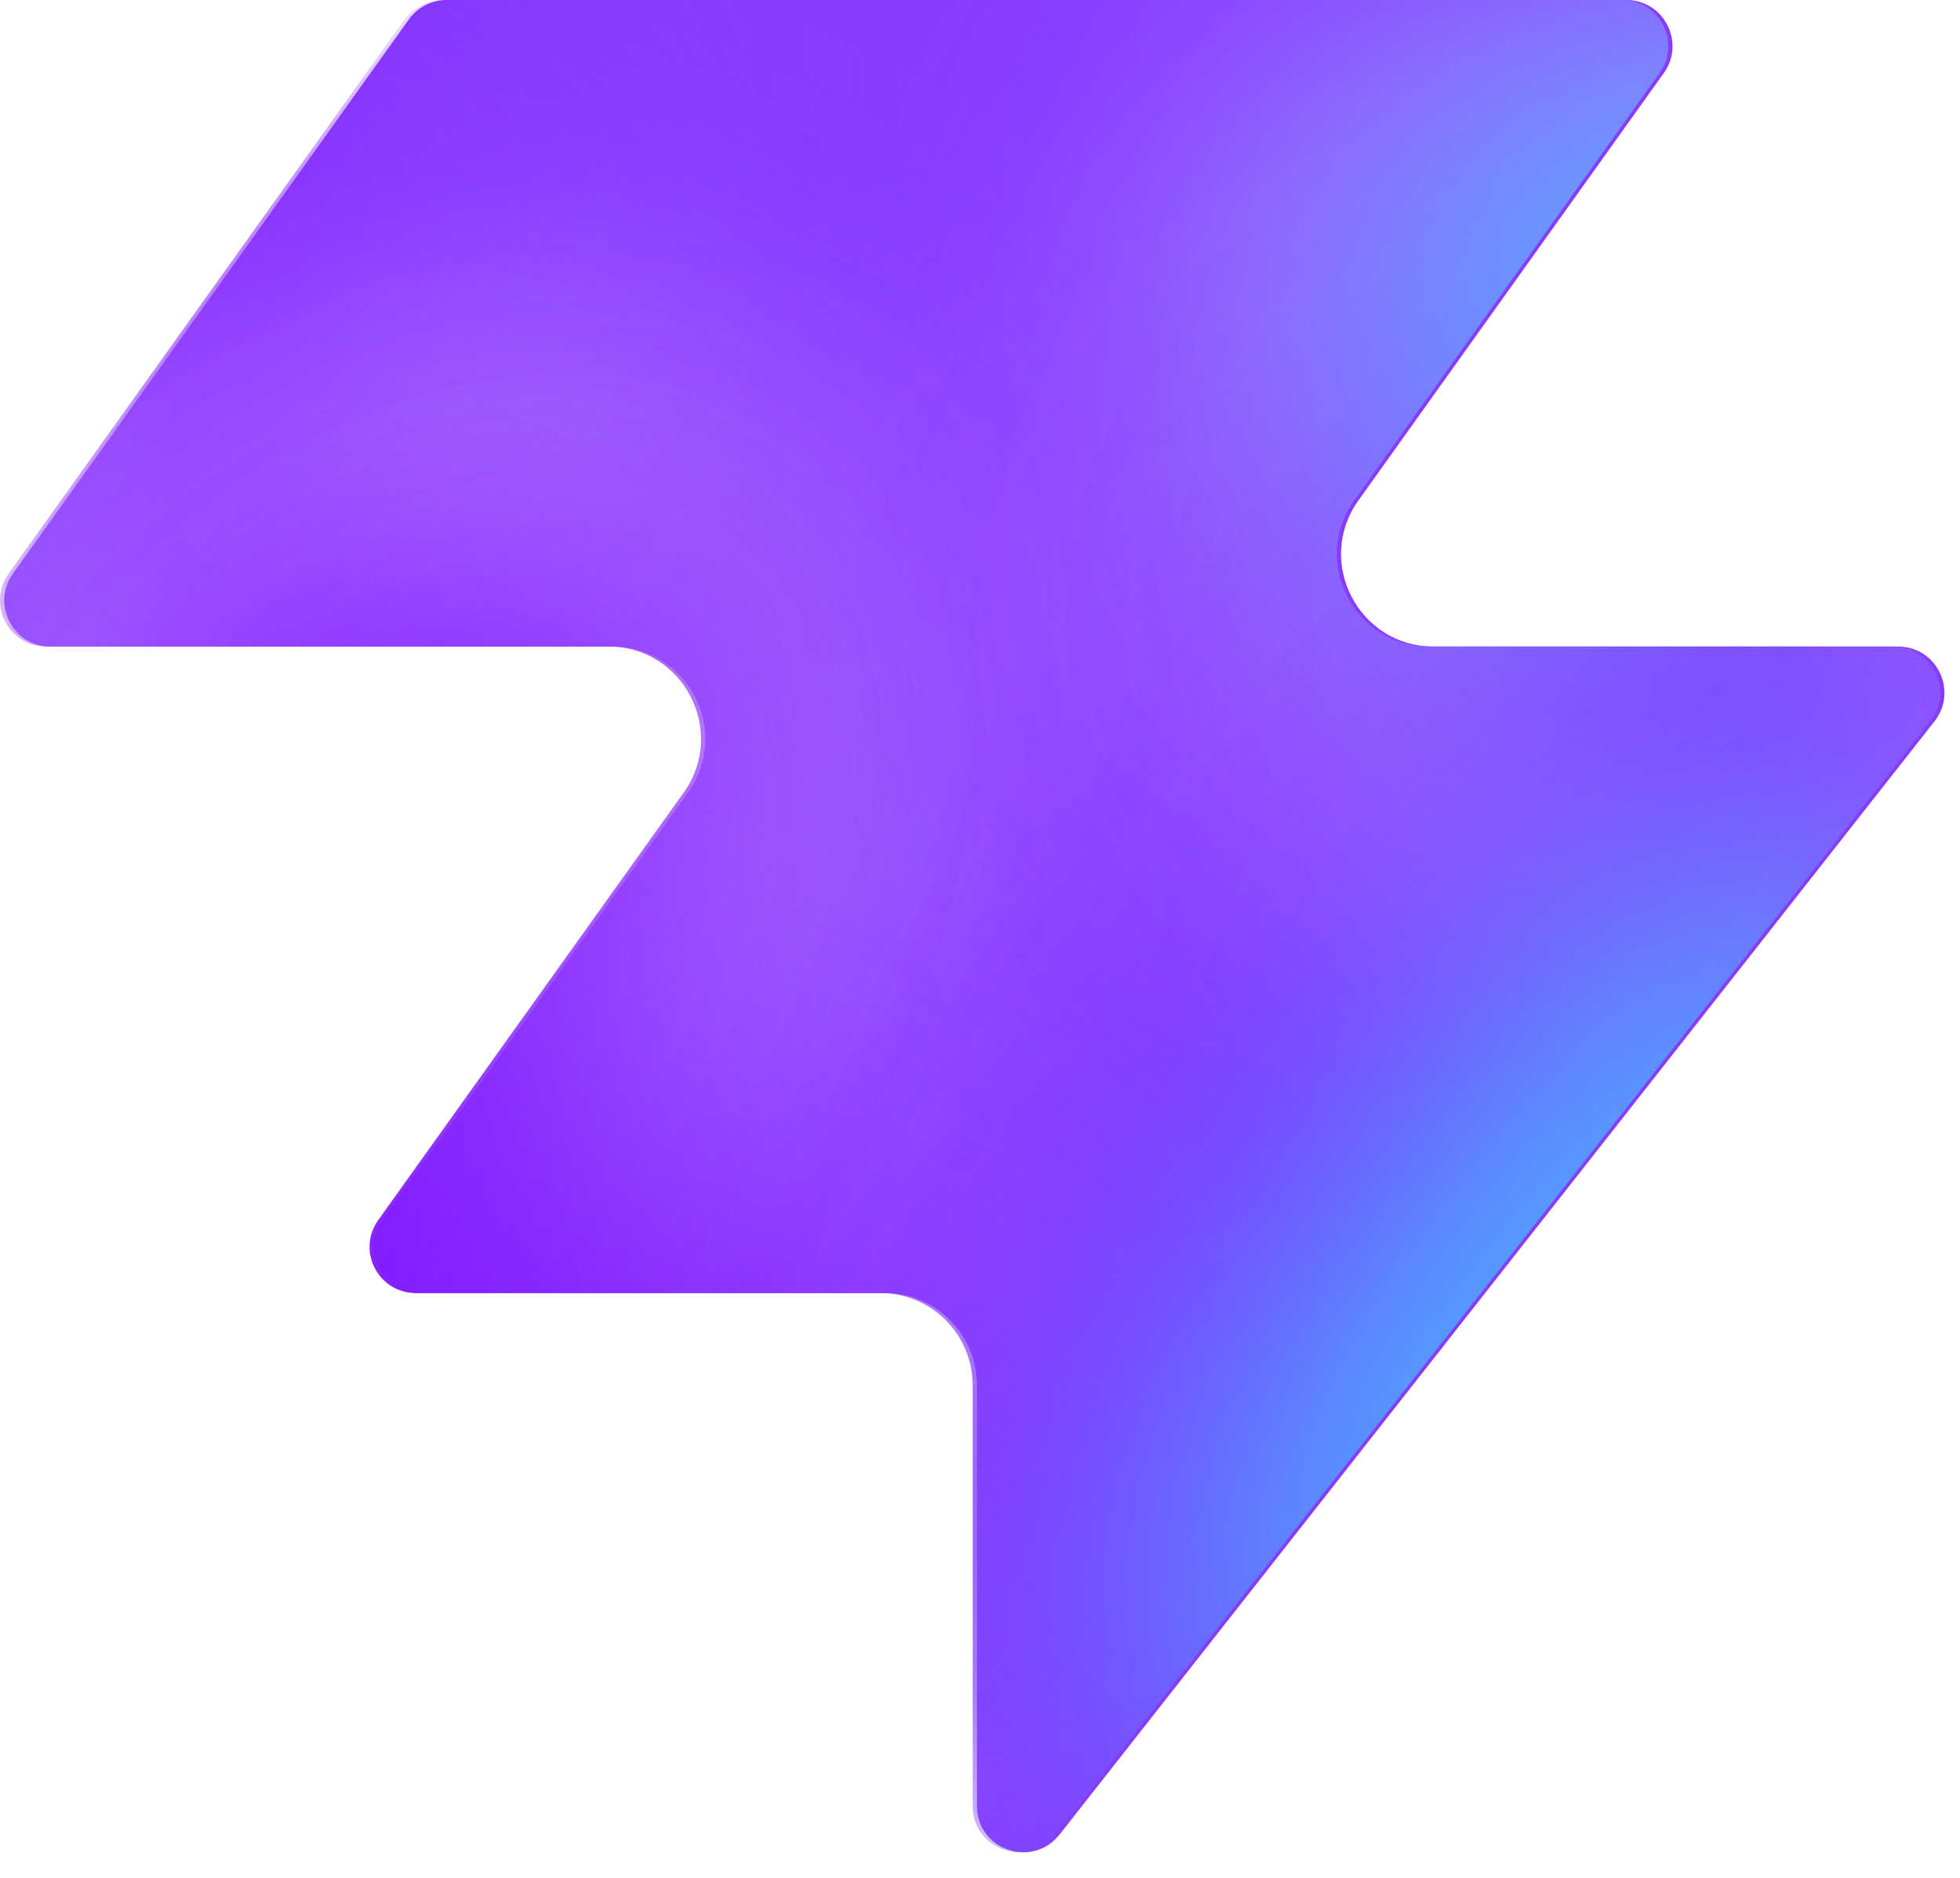
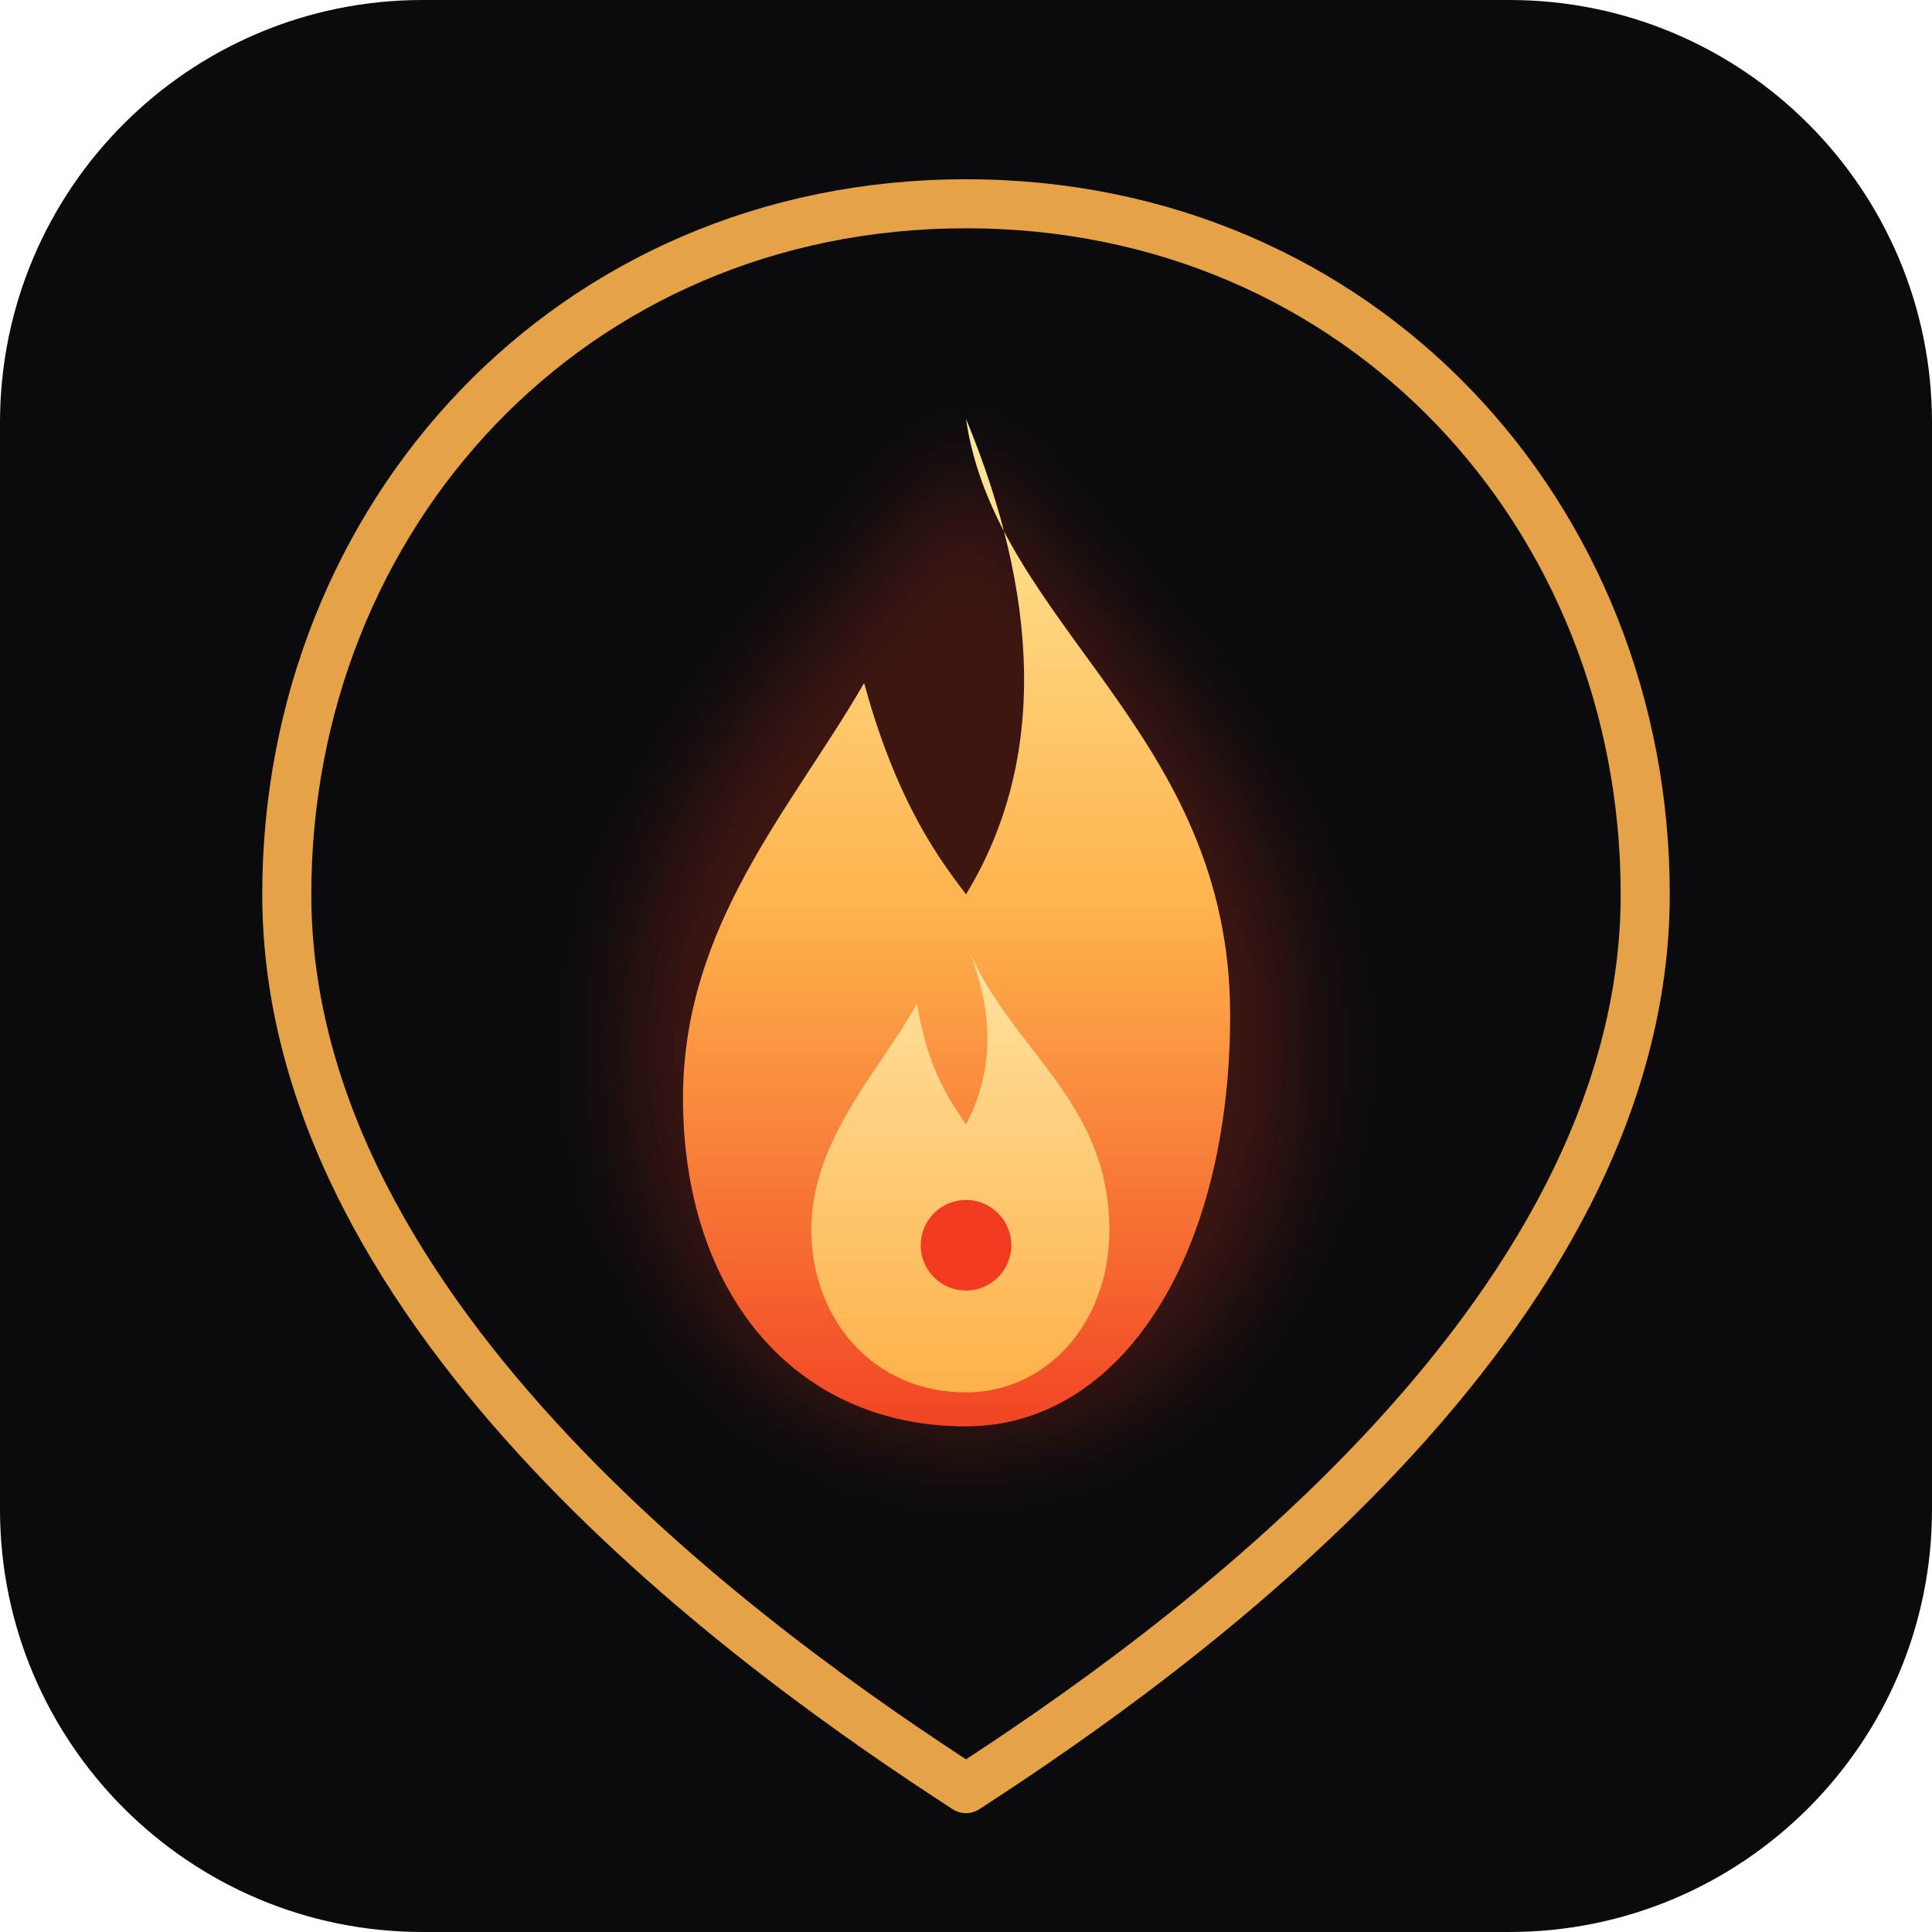
- <svg xmlns="http://www.w3.org/2000/svg" width="48" height="46" fill="none" viewBox="0 0 48 46">
-   <path fill="#863bff" d="M25.946 44.938c-.664.845-2.021.375-2.021-.698V33.937a2.26 2.26 0 0 0-2.262-2.262H10.287c-.92 0-1.456-1.04-.92-1.788l7.48-10.471c1.07-1.497 0-3.578-1.842-3.578H1.237c-.92 0-1.456-1.04-.92-1.788L10.013.474c.214-.297.556-.474.92-.474h28.894c.92 0 1.456 1.04.92 1.788l-7.48 10.471c-1.07 1.498 0 3.579 1.842 3.579h11.377c.943 0 1.473 1.088.89 1.83L25.947 44.94z" style="fill:#863bff;fill:color(display-p3 .525 .23 1);fill-opacity:1" />
-   <mask id="a" width="48" height="46" x="0" y="0" maskUnits="userSpaceOnUse" style="mask-type:alpha">
-     <path fill="#000" d="M25.842 44.938c-.664.844-2.021.375-2.021-.698V33.937a2.26 2.26 0 0 0-2.262-2.262H10.183c-.92 0-1.456-1.04-.92-1.788l7.48-10.471c1.07-1.498 0-3.579-1.842-3.579H1.133c-.92 0-1.456-1.04-.92-1.787L9.91.473c.214-.297.556-.474.92-.474h28.894c.92 0 1.456 1.04.92 1.788l-7.48 10.471c-1.07 1.498 0 3.578 1.842 3.578h11.377c.943 0 1.473 1.088.89 1.832L25.843 44.94z" style="fill:#000;fill-opacity:1" />
-   </mask>
-   <g mask="url(#a)">
-     <g filter="url(#b)">
-       <ellipse cx="5.508" cy="14.704" fill="#ede6ff" rx="5.508" ry="14.704" style="fill:#ede6ff;fill:color(display-p3 .927 .903 1);fill-opacity:1" transform="matrix(.00324 1 1 -.00324 -4.47 31.516)" />
-     </g>
-     <g filter="url(#c)">
-       <ellipse cx="10.399" cy="29.851" fill="#ede6ff" rx="10.399" ry="29.851" style="fill:#ede6ff;fill:color(display-p3 .927 .903 1);fill-opacity:1" transform="matrix(.00324 1 1 -.00324 -39.328 7.883)" />
-     </g>
-     <g filter="url(#d)">
-       <ellipse cx="5.508" cy="30.487" fill="#7e14ff" rx="5.508" ry="30.487" style="fill:#7e14ff;fill:color(display-p3 .492 .077 1);fill-opacity:1" transform="rotate(89.814 -25.913 -14.639)scale(1 -1)" />
-     </g>
-     <g filter="url(#e)">
-       <ellipse cx="5.508" cy="30.599" fill="#7e14ff" rx="5.508" ry="30.599" style="fill:#7e14ff;fill:color(display-p3 .492 .077 1);fill-opacity:1" transform="rotate(89.814 -32.644 -3.334)scale(1 -1)" />
-     </g>
-     <g filter="url(#f)">
-       <ellipse cx="5.508" cy="30.599" fill="#7e14ff" rx="5.508" ry="30.599" style="fill:#7e14ff;fill:color(display-p3 .492 .077 1);fill-opacity:1" transform="matrix(.00324 1 1 -.00324 -34.34 30.47)" />
-     </g>
-     <g filter="url(#g)">
-       <ellipse cx="14.072" cy="22.078" fill="#ede6ff" rx="14.072" ry="22.078" style="fill:#ede6ff;fill:color(display-p3 .927 .903 1);fill-opacity:1" transform="rotate(93.35 24.506 48.493)scale(-1 1)" />
-     </g>
-     <g filter="url(#h)">
-       <ellipse cx="3.47" cy="21.501" fill="#7e14ff" rx="3.47" ry="21.501" style="fill:#7e14ff;fill:color(display-p3 .492 .077 1);fill-opacity:1" transform="rotate(89.009 28.708 47.59)scale(-1 1)" />
-     </g>
-     <g filter="url(#i)">
-       <ellipse cx="3.47" cy="21.501" fill="#7e14ff" rx="3.47" ry="21.501" style="fill:#7e14ff;fill:color(display-p3 .492 .077 1);fill-opacity:1" transform="rotate(89.009 28.708 47.59)scale(-1 1)" />
-     </g>
-     <g filter="url(#j)">
-       <ellipse cx=".387" cy="8.972" fill="#7e14ff" rx="4.407" ry="29.108" style="fill:#7e14ff;fill:color(display-p3 .492 .077 1);fill-opacity:1" transform="rotate(39.51 .387 8.972)" />
-     </g>
-     <g filter="url(#k)">
-       <ellipse cx="47.523" cy="-6.092" fill="#7e14ff" rx="4.407" ry="29.108" style="fill:#7e14ff;fill:color(display-p3 .492 .077 1);fill-opacity:1" transform="rotate(37.892 47.523 -6.092)" />
-     </g>
-     <g filter="url(#l)">
-       <ellipse cx="41.412" cy="6.333" fill="#47bfff" rx="5.971" ry="9.665" style="fill:#47bfff;fill:color(display-p3 .28 .748 1);fill-opacity:1" transform="rotate(37.892 41.412 6.333)" />
-     </g>
-     <g filter="url(#m)">
-       <ellipse cx="-1.879" cy="38.332" fill="#7e14ff" rx="4.407" ry="29.108" style="fill:#7e14ff;fill:color(display-p3 .492 .077 1);fill-opacity:1" transform="rotate(37.892 -1.88 38.332)" />
-     </g>
-     <g filter="url(#n)">
-       <ellipse cx="-1.879" cy="38.332" fill="#7e14ff" rx="4.407" ry="29.108" style="fill:#7e14ff;fill:color(display-p3 .492 .077 1);fill-opacity:1" transform="rotate(37.892 -1.88 38.332)" />
-     </g>
-     <g filter="url(#o)">
-       <ellipse cx="35.651" cy="29.907" fill="#7e14ff" rx="4.407" ry="29.108" style="fill:#7e14ff;fill:color(display-p3 .492 .077 1);fill-opacity:1" transform="rotate(37.892 35.651 29.907)" />
-     </g>
-     <g filter="url(#p)">
-       <ellipse cx="38.418" cy="32.4" fill="#47bfff" rx="5.971" ry="15.297" style="fill:#47bfff;fill:color(display-p3 .28 .748 1);fill-opacity:1" transform="rotate(37.892 38.418 32.4)" />
-     </g>
-   </g>
+ <svg xmlns="http://www.w3.org/2000/svg" viewBox="0 0 512 512" fill="none">
  <defs>
-     <filter id="b" width="60.045" height="41.654" x="-19.77" y="16.149" color-interpolation-filters="sRGB" filterUnits="userSpaceOnUse">
-       <feFlood flood-opacity="0" result="BackgroundImageFix" />
-       <feBlend in="SourceGraphic" in2="BackgroundImageFix" result="shape" />
-       <feGaussianBlur result="effect1_foregroundBlur_2002_17158" stdDeviation="7.659" />
-     </filter>
-     <filter id="c" width="90.34" height="51.437" x="-54.613" y="-7.533" color-interpolation-filters="sRGB" filterUnits="userSpaceOnUse">
-       <feFlood flood-opacity="0" result="BackgroundImageFix" />
-       <feBlend in="SourceGraphic" in2="BackgroundImageFix" result="shape" />
-       <feGaussianBlur result="effect1_foregroundBlur_2002_17158" stdDeviation="7.659" />
-     </filter>
-     <filter id="d" width="79.355" height="29.4" x="-49.64" y="2.03" color-interpolation-filters="sRGB" filterUnits="userSpaceOnUse">
-       <feFlood flood-opacity="0" result="BackgroundImageFix" />
-       <feBlend in="SourceGraphic" in2="BackgroundImageFix" result="shape" />
-       <feGaussianBlur result="effect1_foregroundBlur_2002_17158" stdDeviation="4.596" />
-     </filter>
-     <filter id="e" width="79.579" height="29.4" x="-45.045" y="20.029" color-interpolation-filters="sRGB" filterUnits="userSpaceOnUse">
-       <feFlood flood-opacity="0" result="BackgroundImageFix" />
-       <feBlend in="SourceGraphic" in2="BackgroundImageFix" result="shape" />
-       <feGaussianBlur result="effect1_foregroundBlur_2002_17158" stdDeviation="4.596" />
-     </filter>
-     <filter id="f" width="79.579" height="29.4" x="-43.513" y="21.178" color-interpolation-filters="sRGB" filterUnits="userSpaceOnUse">
-       <feFlood flood-opacity="0" result="BackgroundImageFix" />
-       <feBlend in="SourceGraphic" in2="BackgroundImageFix" result="shape" />
-       <feGaussianBlur result="effect1_foregroundBlur_2002_17158" stdDeviation="4.596" />
-     </filter>
-     <filter id="g" width="74.749" height="58.852" x="15.756" y="-17.901" color-interpolation-filters="sRGB" filterUnits="userSpaceOnUse">
-       <feFlood flood-opacity="0" result="BackgroundImageFix" />
-       <feBlend in="SourceGraphic" in2="BackgroundImageFix" result="shape" />
-       <feGaussianBlur result="effect1_foregroundBlur_2002_17158" stdDeviation="7.659" />
-     </filter>
-     <filter id="h" width="61.377" height="25.362" x="23.548" y="2.284" color-interpolation-filters="sRGB" filterUnits="userSpaceOnUse">
-       <feFlood flood-opacity="0" result="BackgroundImageFix" />
-       <feBlend in="SourceGraphic" in2="BackgroundImageFix" result="shape" />
-       <feGaussianBlur result="effect1_foregroundBlur_2002_17158" stdDeviation="4.596" />
-     </filter>
-     <filter id="i" width="61.377" height="25.362" x="23.548" y="2.284" color-interpolation-filters="sRGB" filterUnits="userSpaceOnUse">
-       <feFlood flood-opacity="0" result="BackgroundImageFix" />
-       <feBlend in="SourceGraphic" in2="BackgroundImageFix" result="shape" />
-       <feGaussianBlur result="effect1_foregroundBlur_2002_17158" stdDeviation="4.596" />
-     </filter>
-     <filter id="j" width="56.045" height="63.649" x="-27.636" y="-22.853" color-interpolation-filters="sRGB" filterUnits="userSpaceOnUse">
-       <feFlood flood-opacity="0" result="BackgroundImageFix" />
-       <feBlend in="SourceGraphic" in2="BackgroundImageFix" result="shape" />
-       <feGaussianBlur result="effect1_foregroundBlur_2002_17158" stdDeviation="4.596" />
-     </filter>
-     <filter id="k" width="54.814" height="64.646" x="20.116" y="-38.415" color-interpolation-filters="sRGB" filterUnits="userSpaceOnUse">
-       <feFlood flood-opacity="0" result="BackgroundImageFix" />
-       <feBlend in="SourceGraphic" in2="BackgroundImageFix" result="shape" />
-       <feGaussianBlur result="effect1_foregroundBlur_2002_17158" stdDeviation="4.596" />
-     </filter>
-     <filter id="l" width="33.541" height="35.313" x="24.641" y="-11.323" color-interpolation-filters="sRGB" filterUnits="userSpaceOnUse">
-       <feFlood flood-opacity="0" result="BackgroundImageFix" />
-       <feBlend in="SourceGraphic" in2="BackgroundImageFix" result="shape" />
-       <feGaussianBlur result="effect1_foregroundBlur_2002_17158" stdDeviation="4.596" />
-     </filter>
-     <filter id="m" width="54.814" height="64.646" x="-29.286" y="6.009" color-interpolation-filters="sRGB" filterUnits="userSpaceOnUse">
-       <feFlood flood-opacity="0" result="BackgroundImageFix" />
-       <feBlend in="SourceGraphic" in2="BackgroundImageFix" result="shape" />
-       <feGaussianBlur result="effect1_foregroundBlur_2002_17158" stdDeviation="4.596" />
-     </filter>
-     <filter id="n" width="54.814" height="64.646" x="-29.286" y="6.009" color-interpolation-filters="sRGB" filterUnits="userSpaceOnUse">
-       <feFlood flood-opacity="0" result="BackgroundImageFix" />
-       <feBlend in="SourceGraphic" in2="BackgroundImageFix" result="shape" />
-       <feGaussianBlur result="effect1_foregroundBlur_2002_17158" stdDeviation="4.596" />
-     </filter>
-     <filter id="o" width="54.814" height="64.646" x="8.244" y="-2.416" color-interpolation-filters="sRGB" filterUnits="userSpaceOnUse">
-       <feFlood flood-opacity="0" result="BackgroundImageFix" />
-       <feBlend in="SourceGraphic" in2="BackgroundImageFix" result="shape" />
-       <feGaussianBlur result="effect1_foregroundBlur_2002_17158" stdDeviation="4.596" />
-     </filter>
-     <filter id="p" width="39.409" height="43.623" x="18.713" y="10.588" color-interpolation-filters="sRGB" filterUnits="userSpaceOnUse">
-       <feFlood flood-opacity="0" result="BackgroundImageFix" />
-       <feBlend in="SourceGraphic" in2="BackgroundImageFix" result="shape" />
-       <feGaussianBlur result="effect1_foregroundBlur_2002_17158" stdDeviation="4.596" />
+     <linearGradient id="fire" x1="256" y1="105" x2="256" y2="390" gradientUnits="userSpaceOnUse">
+       <stop offset="0" stop-color="#ffeda0" />
+       <stop offset=".48" stop-color="#feb24c" />
+       <stop offset="1" stop-color="#f03b20" />
+     </linearGradient>
+     <linearGradient id="innerFire" x1="256" y1="215" x2="256" y2="365" gradientUnits="userSpaceOnUse">
+       <stop offset="0" stop-color="#fff4bd" />
+       <stop offset="1" stop-color="#feb24c" />
+     </linearGradient>
+     <filter id="glow" x="80" y="55" width="352" height="400" filterUnits="userSpaceOnUse">
+       <feGaussianBlur stdDeviation="12" />
    </filter>
  </defs>
+   <rect width="512" height="512" rx="112" fill="#0b0b0d" />
+   <path d="M256 54            C151 54 76 137 76 237            C76 350 202 439 256 474            C310 439 436 350 436 237            C436 137 361 54 256 54Z" stroke="#feb24c" stroke-width="13" stroke-linejoin="round" opacity=".9" />
+   <path d="M256 120            C224 166 167 205 167 278            C167 338 206 382 256 382            C306 382 345 338 345 278            C345 205 288 166 256 120Z" fill="#f03b20" opacity=".22" filter="url(#glow)" />
+   <path d="M256 111            C264 166 326 194 326 269            C326 333 297 378 256 378            C210 378 181 342 181 291            C181 245 210 214 229 181            C238 214 250 229 256 237            C278 201 275 157 256 111Z" fill="url(#fire)" />
+   <path d="M256 250            C267 278 294 291 294 326            C294 351 277 369 256 369            C231 369 215 349 215 326            C215 302 233 284 243 266            C246 284 252 292 256 298            C265 281 262 264 256 250Z" fill="url(#innerFire)" />
+   <circle cx="256" cy="330" r="12" fill="#f03b20" />
</svg>
